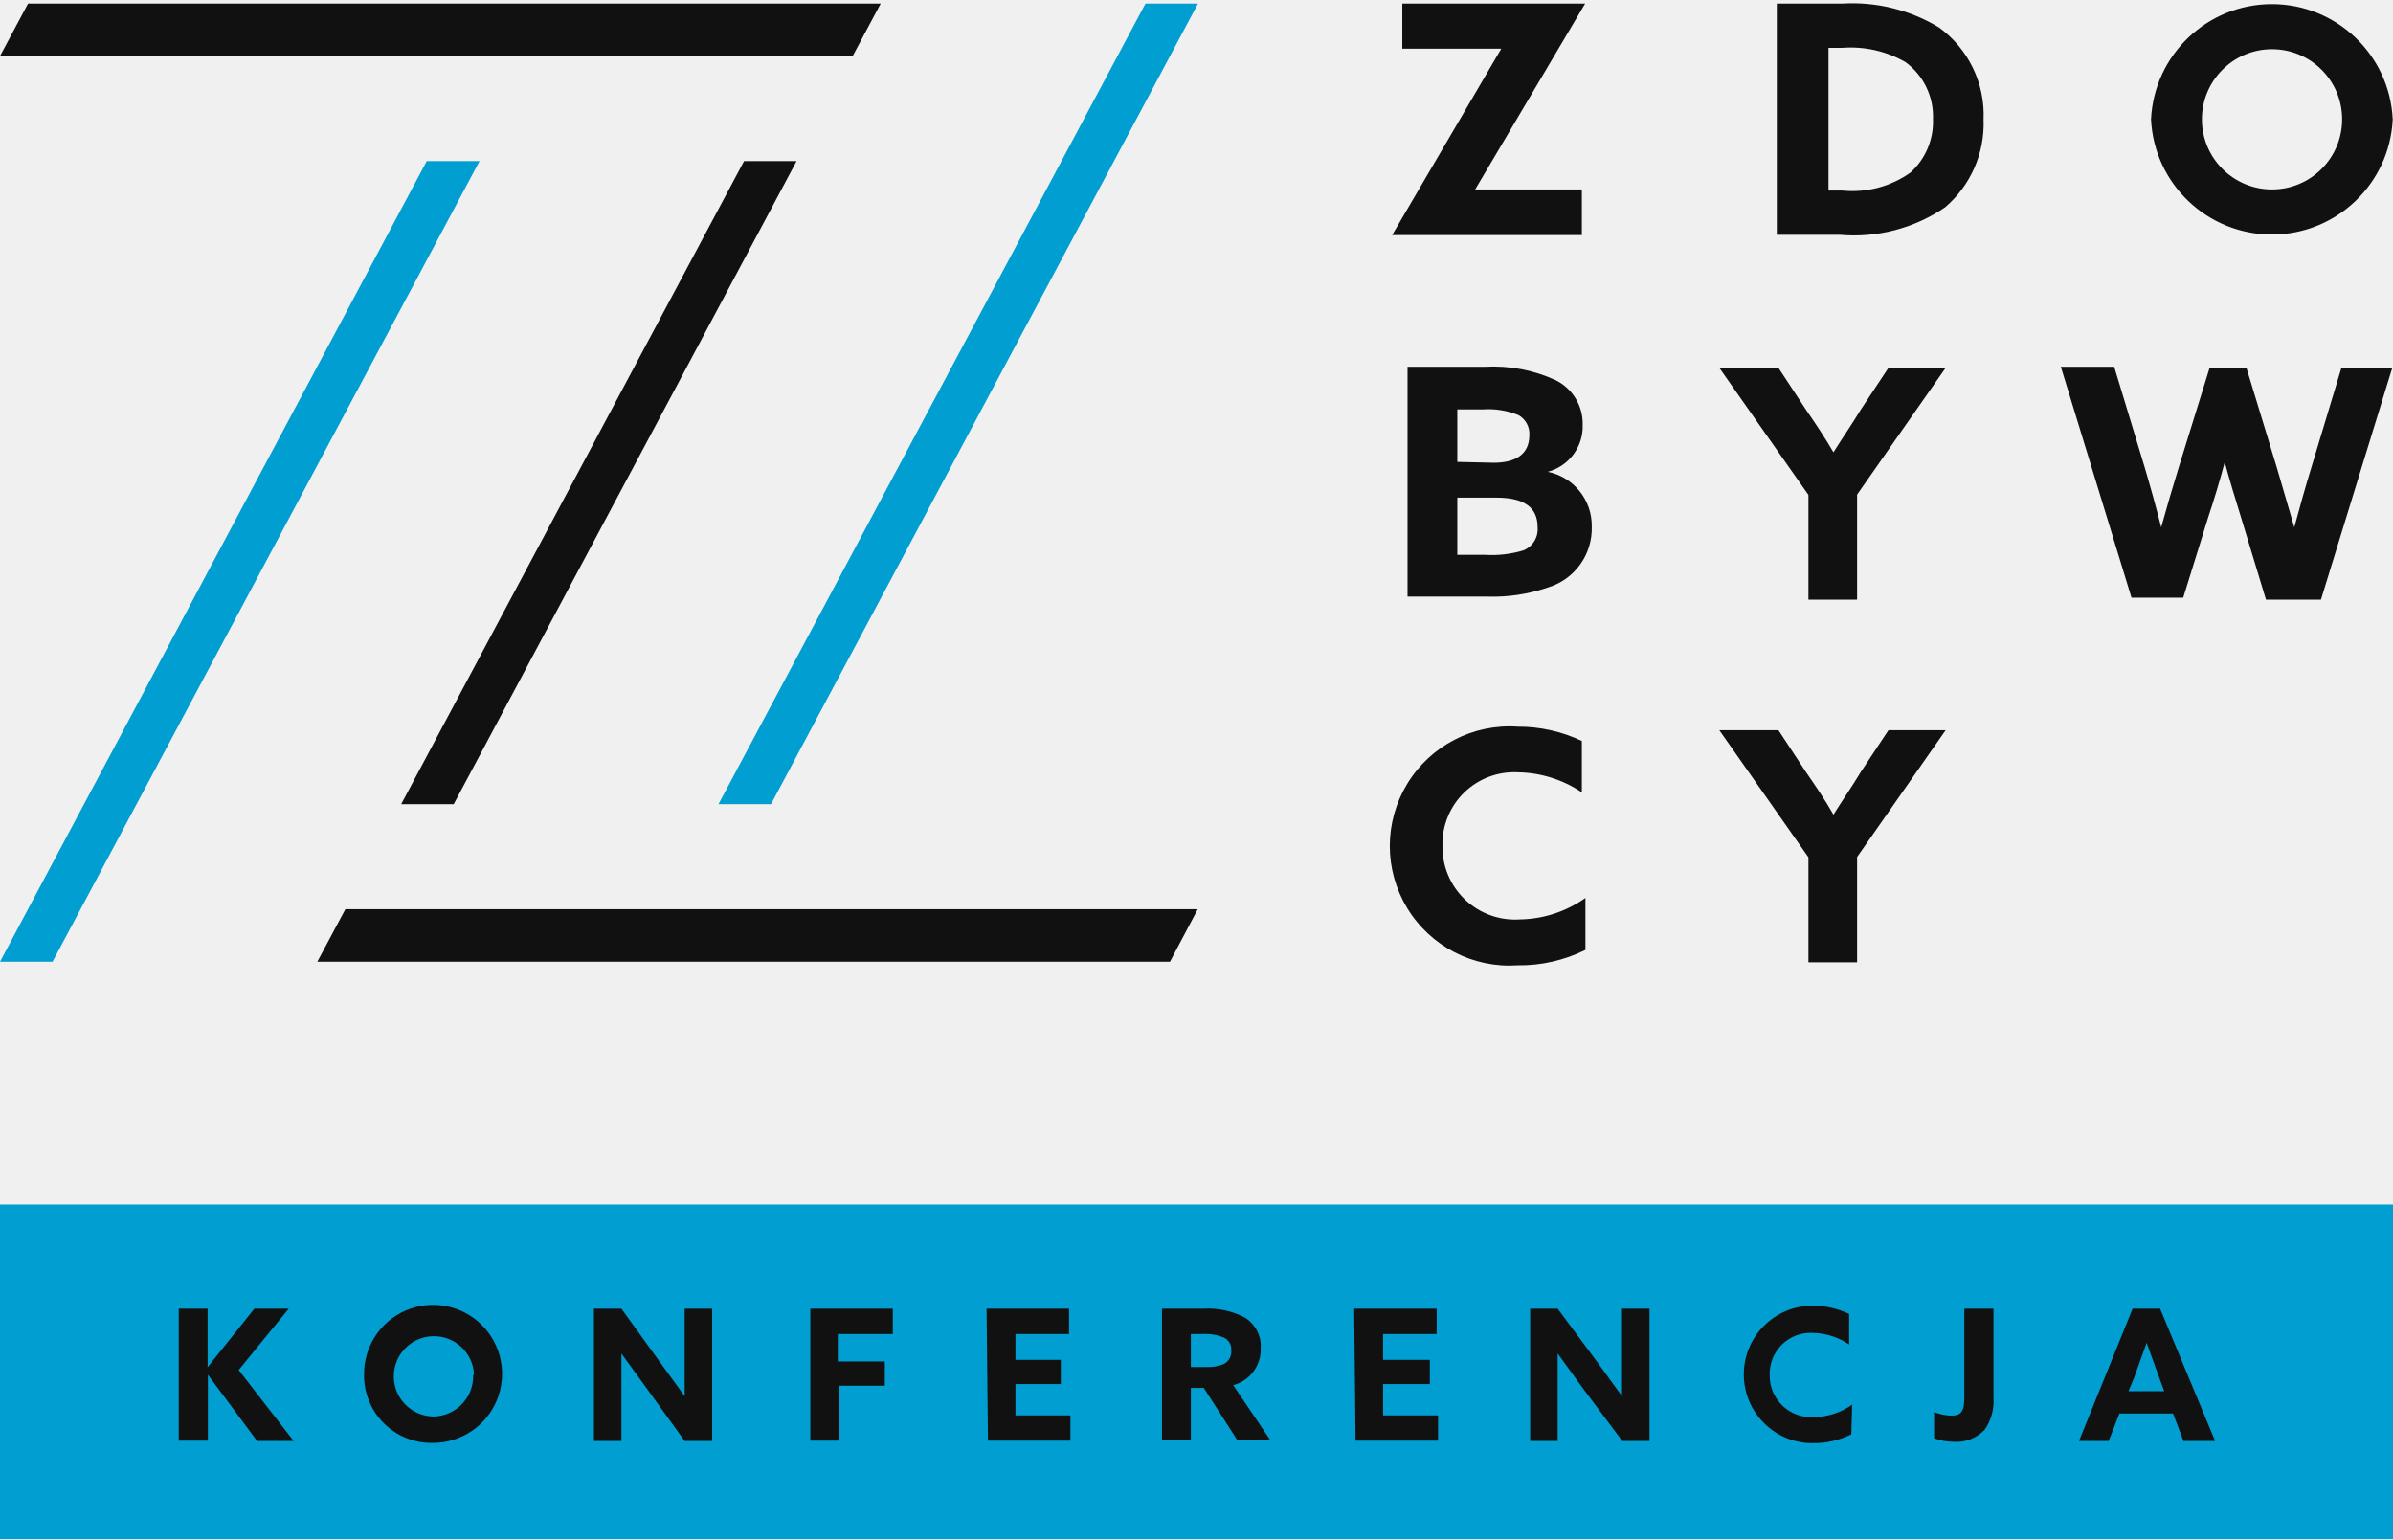
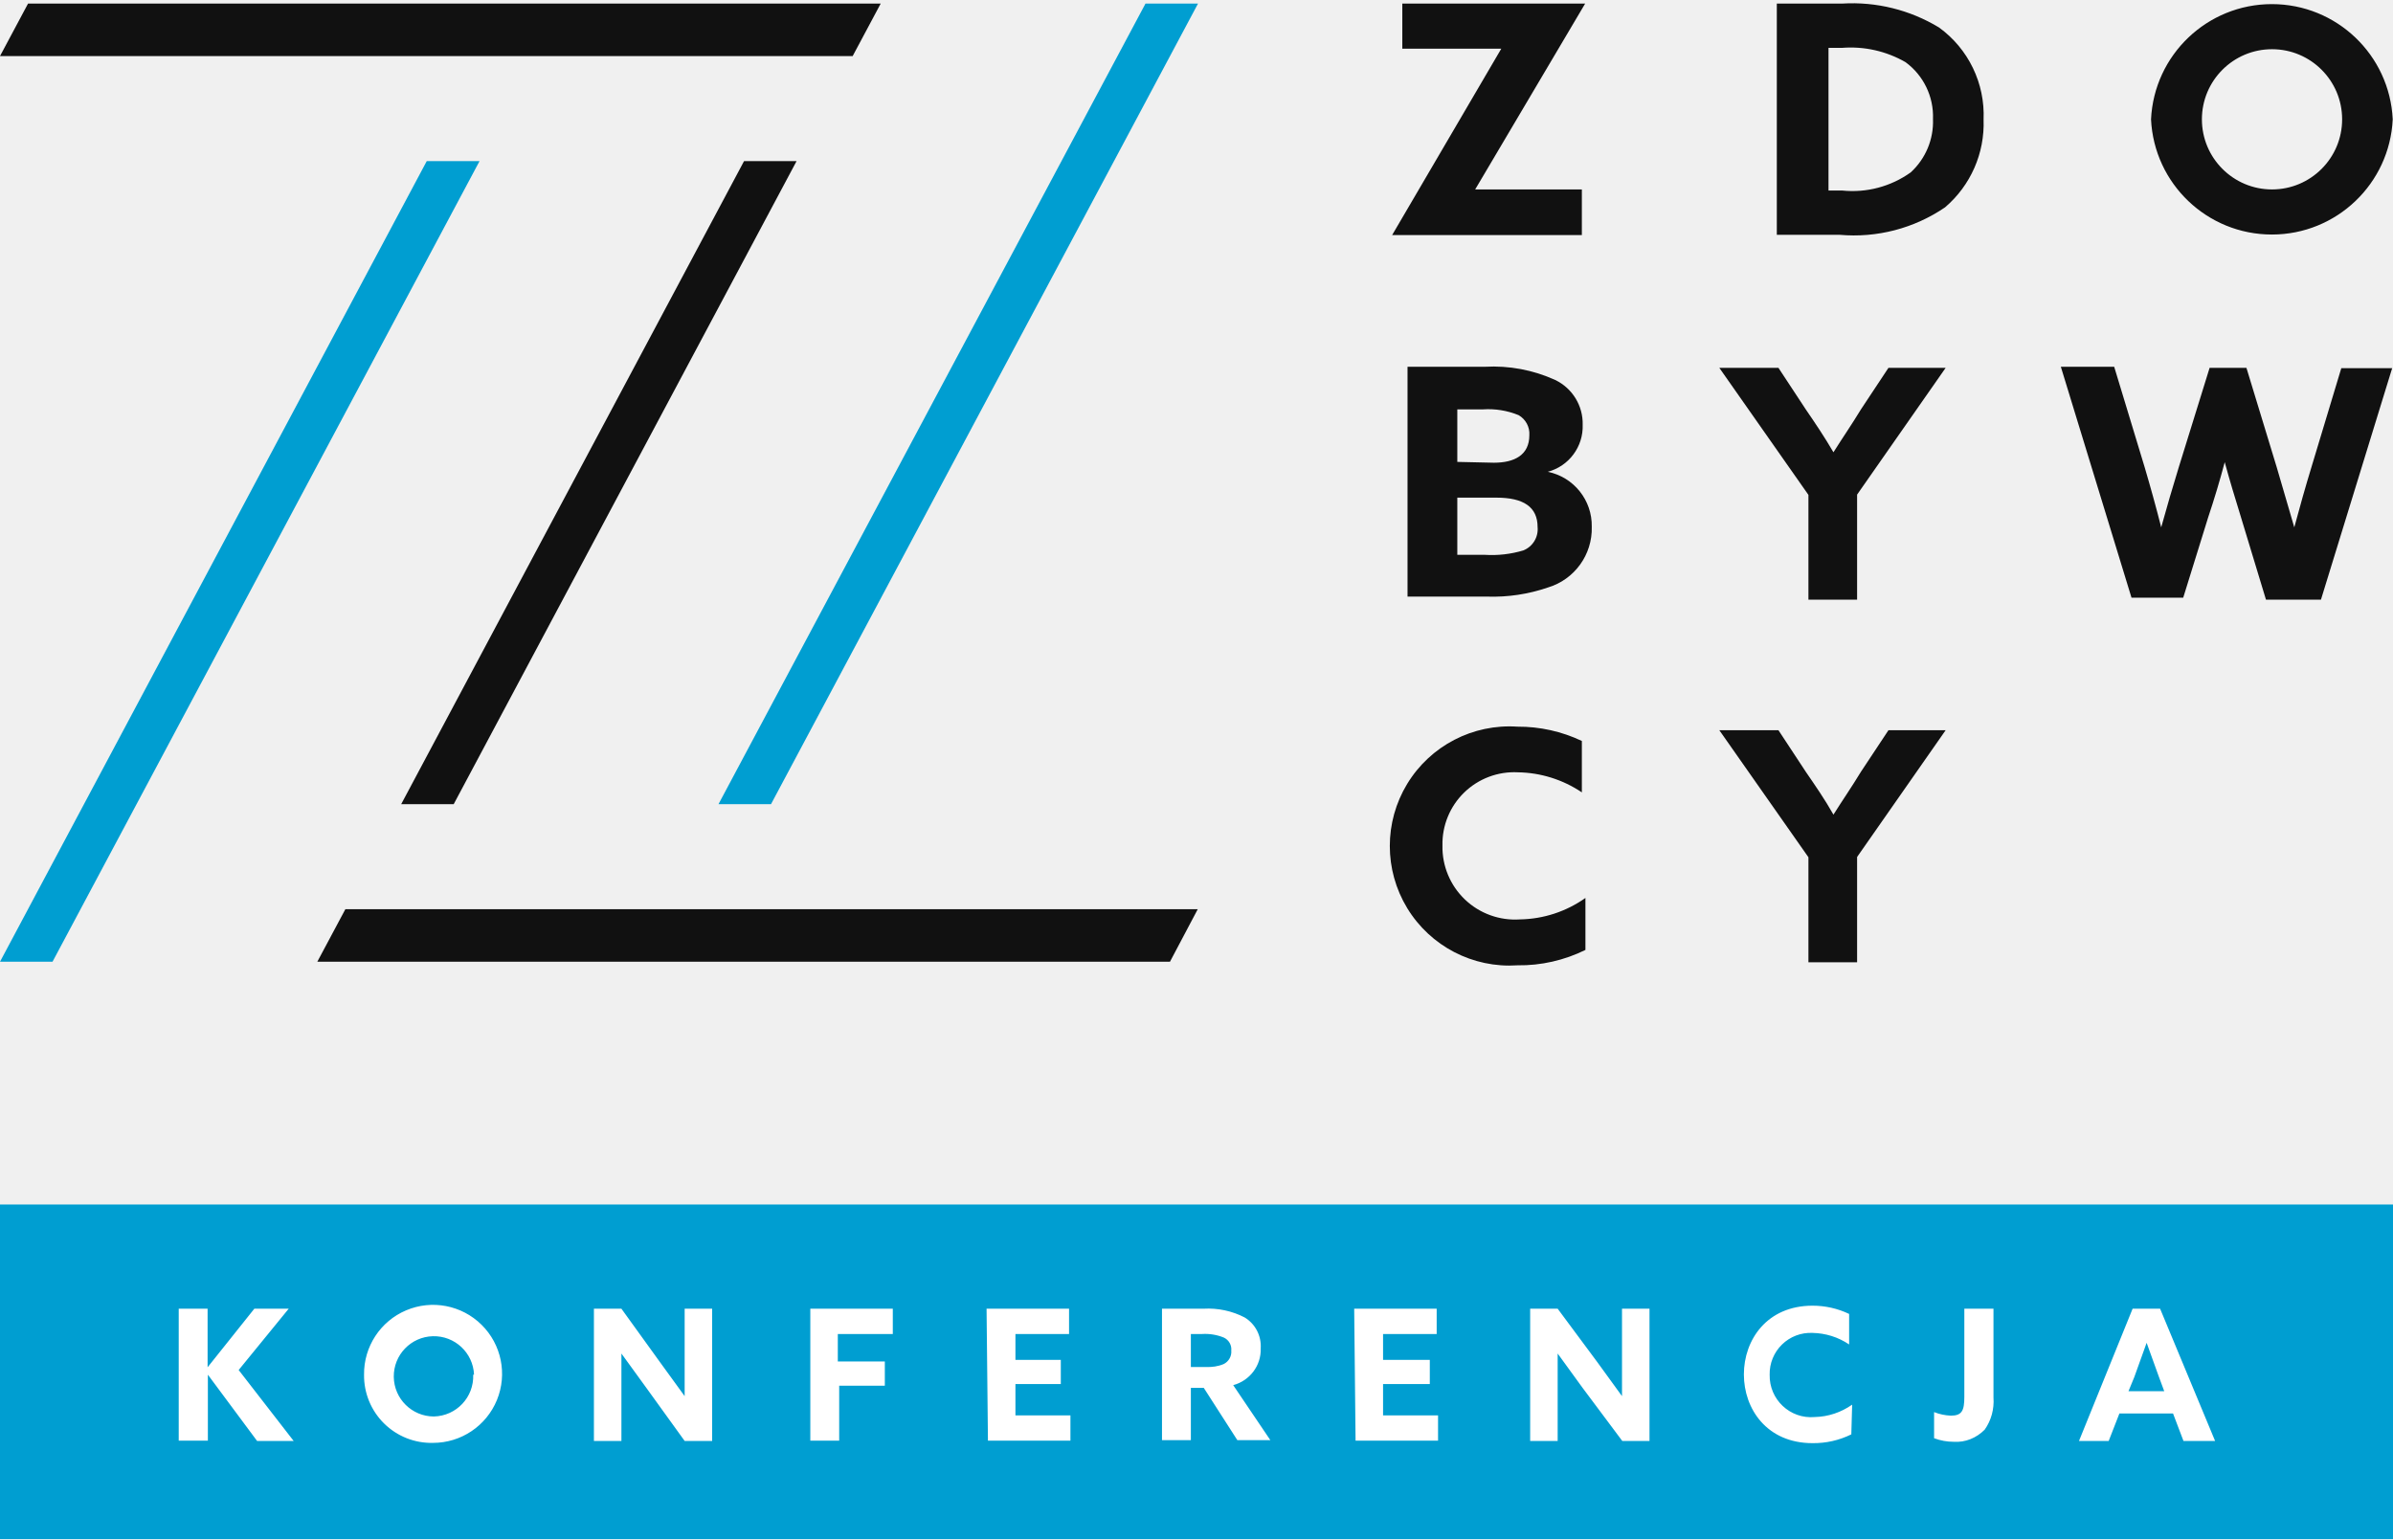
<svg xmlns="http://www.w3.org/2000/svg" viewBox="0 0 87.03 55.99">
-   <path fill="#009ed1" d="M0 43.81h87.03v12.17H0z" />
-   <path fill="#111" d="M6.5 47.6h1.05v2.13l1.7-2.13h1.25l-1.82 2.23 2 2.58H9.35L7.56 50v2.4H6.5zM13.24 50a2.51 2.51 0 112.51 2.48A2.45 2.45 0 0113.24 50zm4 0a1.46 1.46 0 10-1.46 1.52A1.47 1.47 0 0017.21 50zM23.5 50.47l-.9-1.24V52.41h-1V47.6h1l1.4 1.94.9 1.24V47.6h1v4.81h-1zM29.47 47.6h3v.92h-2v1h1.71v.88h-1.66v2h-1.05zM35.88 47.6h3v.92h-1.95v.94h1.65v.88h-1.65v1.14h2v.92h-3zM42.26 47.6h1.51a2.89 2.89 0 011.5.32 1.23 1.23 0 01.58 1.13 1.34 1.34 0 01-1 1.33l1.35 2H45l-1.22-1.9h-.47v1.9h-1.05zm1.59 2.12a1.5 1.5 0 00.66-.11.5.5 0 00.27-.49.47.47 0 00-.27-.47 1.8 1.8 0 00-.79-.13h-.41v1.2zM49.25 47.6h3v.92H50.3v.94H52v.88h-1.7v1.14h2v.92h-3zM57.55 50.47l-.9-1.24V52.41h-1V47.6h1l1.44 1.94.9 1.24V47.6h1v4.81H59zM67.33 52.17a3.1 3.1 0 01-1.41.32 2.48 2.48 0 110-5 3.06 3.06 0 011.33.3v1.11a2.45 2.45 0 00-1.33-.42A1.49 1.49 0 0064.36 50 1.51 1.51 0 0066 51.54a2.43 2.43 0 001.36-.45zM71.44 47.6h1.06v3.23a1.82 1.82 0 01-.32 1.17 1.41 1.41 0 01-1.13.44 2 2 0 01-.71-.13v-.95a1.91 1.91 0 00.61.13c.4 0 .49-.18.49-.68zM77.56 47.6h1l2 4.81h-1.15l-.38-1h-1.95l-.39 1h-1.08zm-.15 3h1.3l-.2-.54-.44-1.22-.45 1.25zM14.59 29.25h1.91L28.97 5.86h-1.91L14.59 29.25z" />
-   <path fill="#009ed1" d="M28.04 29.25L43.57.13h-1.91L26.13 29.25h1.91z" />
-   <path fill="#111" d="M0 2.04h31.01L32.03.13H1.02L0 2.04z" />
-   <path fill="#009ed1" d="M15.52 5.86L0 34.98h1.91L17.44 5.86h-1.92z" />
-   <path fill="#111" d="M43.56 33.07h-31l-1.02 1.91h31.01l1.01-1.91zM54.6 1.77H51V.13h6.65l-4 6.76h3.88v1.66h-6.9zM64.62.13H67a6.08 6.08 0 013.52.87 3.93 3.93 0 011.62 3.35 4 4 0 01-1.4 3.19 5.88 5.88 0 01-3.84 1h-2.28zM67 6.93a3.64 3.64 0 002.49-.66 2.5 2.5 0 00.81-1.94 2.45 2.45 0 00-1-2.07 4 4 0 00-2.3-.52h-.5v5.19zM78.23 4.34a4.4 4.4 0 018.79 0 4.4 4.4 0 01-8.79 0zm6.95 0a2.55 2.55 0 10-5.1 0 2.55 2.55 0 105.1 0zM51.19 13.34H54a5.44 5.44 0 012.56.48 1.76 1.76 0 011 1.63 1.71 1.71 0 01-1.27 1.71 2 2 0 011.6 2 2.24 2.24 0 01-1.6 2.21 6.18 6.18 0 01-2.2.33h-2.9zm3.14 3.49c.75 0 1.29-.28 1.29-1a.78.78 0 00-.39-.73 2.9 2.9 0 00-1.3-.21H53v1.91zM54 20.18a4 4 0 001.4-.16.83.83 0 00.52-.85c0-.73-.51-1.07-1.5-1.07H53v2.08zM65.77 18l-3.24-4.62h2.15l1 1.52c.33.48.68 1 1 1.55.32-.51.66-1 1-1.56l1-1.51h2.08l-3.22 4.61v3.82h-1.77zM74.95 13.34h1.94L78 17c.21.71.42 1.47.6 2.18.2-.72.42-1.48.64-2.19l1.12-3.61h1.34l1.1 3.61.64 2.19c.19-.71.41-1.49.63-2.21l1.08-3.58H87l-2.59 8.42h-2l-.91-3c-.22-.71-.41-1.34-.59-2a33 33 0 01-.6 2l-.91 2.93h-1.88zM57.66 34.55a5.41 5.41 0 01-2.47.56 4.35 4.35 0 110-8.68 5.39 5.39 0 012.34.52v1.87a4.28 4.28 0 00-2.33-.73 2.61 2.61 0 00-2.74 2.66 2.64 2.64 0 002.82 2.69 4.23 4.23 0 002.38-.78zM65.77 31.18l-3.24-4.62h2.15l1 1.52c.33.48.69 1 1 1.55.32-.51.66-1 1-1.56l1-1.51h2.08l-3.22 4.61V35h-1.77z" />
+   <path d="M0 43.81h87.03v12.17H0z" fill="#009ed1" />
+   <path d="M14.59 29.25h1.91L28.97 5.86h-1.91z" fill="#111" />
+   <path d="M28.04 29.25L43.57.13h-1.91L26.13 29.25h1.91z" fill="#009ed1" />
+   <path d="M0 2.04h31.01L32.03.13H1.02L0 2.04z" fill="#111" />
+   <path d="M15.52 5.86L0 34.98h1.91L17.44 5.86h-1.92z" fill="#009ed1" />
+   <path d="M43.56 33.07h-31l-1.02 1.91h31.01l1.01-1.91zM54.6 1.77H51V.13h6.65l-4 6.76h3.88v1.66h-6.9zM64.62.13H67a6.08 6.08 0 013.52.87 3.93 3.93 0 011.62 3.35 4 4 0 01-1.4 3.19 5.88 5.88 0 01-3.84 1h-2.28zM67 6.93a3.64 3.64 0 002.49-.66 2.5 2.5 0 00.81-1.94 2.45 2.45 0 00-1-2.07 4 4 0 00-2.3-.52h-.5v5.19zm11.23-2.59a4.4 4.4 0 018.79 0 4.4 4.4 0 01-8.79 0zm6.95 0a2.55 2.55 0 10-5.1 0 2.55 2.55 0 105.1 0zm-33.99 9H54a5.44 5.44 0 012.56.48 1.76 1.76 0 011 1.63 1.71 1.71 0 01-1.27 1.71 2 2 0 011.6 2 2.24 2.24 0 01-1.6 2.21 6.18 6.18 0 01-2.2.33h-2.9zm3.14 3.49c.75 0 1.29-.28 1.29-1a.78.78 0 00-.39-.73 2.9 2.9 0 00-1.3-.21H53v1.91zM54 20.18a4 4 0 001.4-.16.83.83 0 00.52-.85c0-.73-.51-1.07-1.5-1.07H53v2.08zM65.77 18l-3.24-4.62h2.15l1 1.52c.33.48.68 1 1 1.55.32-.51.66-1 1-1.56l1-1.51h2.08l-3.22 4.61v3.82h-1.77zm9.18-4.66h1.94L78 17c.21.71.42 1.47.6 2.18.2-.72.42-1.48.64-2.19l1.12-3.61h1.34l1.1 3.61.64 2.19c.19-.71.41-1.49.63-2.21l1.08-3.58H87l-2.59 8.42h-2l-.91-3c-.22-.71-.41-1.34-.59-2a33 33 0 01-.6 2l-.91 2.93h-1.88zM57.66 34.55a5.41 5.41 0 01-2.47.56 4.35 4.35 0 110-8.68 5.39 5.39 0 012.34.52v1.87a4.28 4.28 0 00-2.33-.73 2.61 2.61 0 00-2.74 2.66 2.64 2.64 0 002.82 2.69 4.23 4.23 0 002.38-.78zm8.11-3.37l-3.24-4.62h2.15l1 1.52c.33.48.69 1 1 1.55.32-.51.66-1 1-1.56l1-1.51h2.08l-3.22 4.61V35h-1.77z" fill="#111" />
+   <path fill="#fff" d="M6.5 47.6h1.05v2.13l1.7-2.13h1.25l-1.82 2.23 2 2.58H9.35L7.56 50v2.4H6.5zm6.74 2.4a2.51 2.51 0 112.51 2.48A2.45 2.45 0 0113.24 50zm4 0a1.46 1.46 0 10-1.46 1.52c.82-.02 1.46-.7 1.43-1.52zm6.26.47l-.9-1.24v3.18h-1V47.6h1l1.4 1.94.9 1.24V47.6h1v4.81h-1zm5.97-2.87h3v.92h-2v1h1.71v.88h-1.66v2h-1.05zm6.41 0h3v.92h-1.95v.94h1.65v.88h-1.65v1.14h2v.92h-3zm6.38 0h1.51c.52-.03 1.04.08 1.5.32.39.24.61.67.58 1.13.02.62-.4 1.17-1 1.33l1.35 2H45l-1.22-1.9h-.47v1.9h-1.05zm1.59 2.12c.23.01.45-.02.66-.11a.5.5 0 00.27-.49.47.47 0 00-.27-.47 1.8 1.8 0 00-.79-.13h-.41v1.2zm5.4-2.12h3v.92H50.3v.94H52v.88h-1.7v1.14h2v.92h-3zm8.3 2.87l-.9-1.24v3.18h-1V47.6h1l1.44 1.94.9 1.24V47.6h1v4.81H59zm9.78 1.7a3.1 3.1 0 01-1.41.32c-3.33 0-3.33-5 0-5 .46 0 .91.1 1.33.3v1.11c-.4-.27-.86-.41-1.33-.42A1.49 1.49 0 0064.36 50c-.02.9.74 1.62 1.64 1.54.49-.01.96-.17 1.36-.45zm4.11-4.57h1.06v3.23c.03.42-.08.83-.32 1.17-.3.3-.7.47-1.13.44a2 2 0 01-.71-.13v-.95c.2.08.4.12.61.13.4 0 .49-.18.49-.68zm6.12 0h1l2 4.81h-1.15l-.38-1h-1.95l-.39 1h-1.08zm-.15 3h1.3l-.2-.54-.44-1.22-.45 1.25z" />
</svg>
